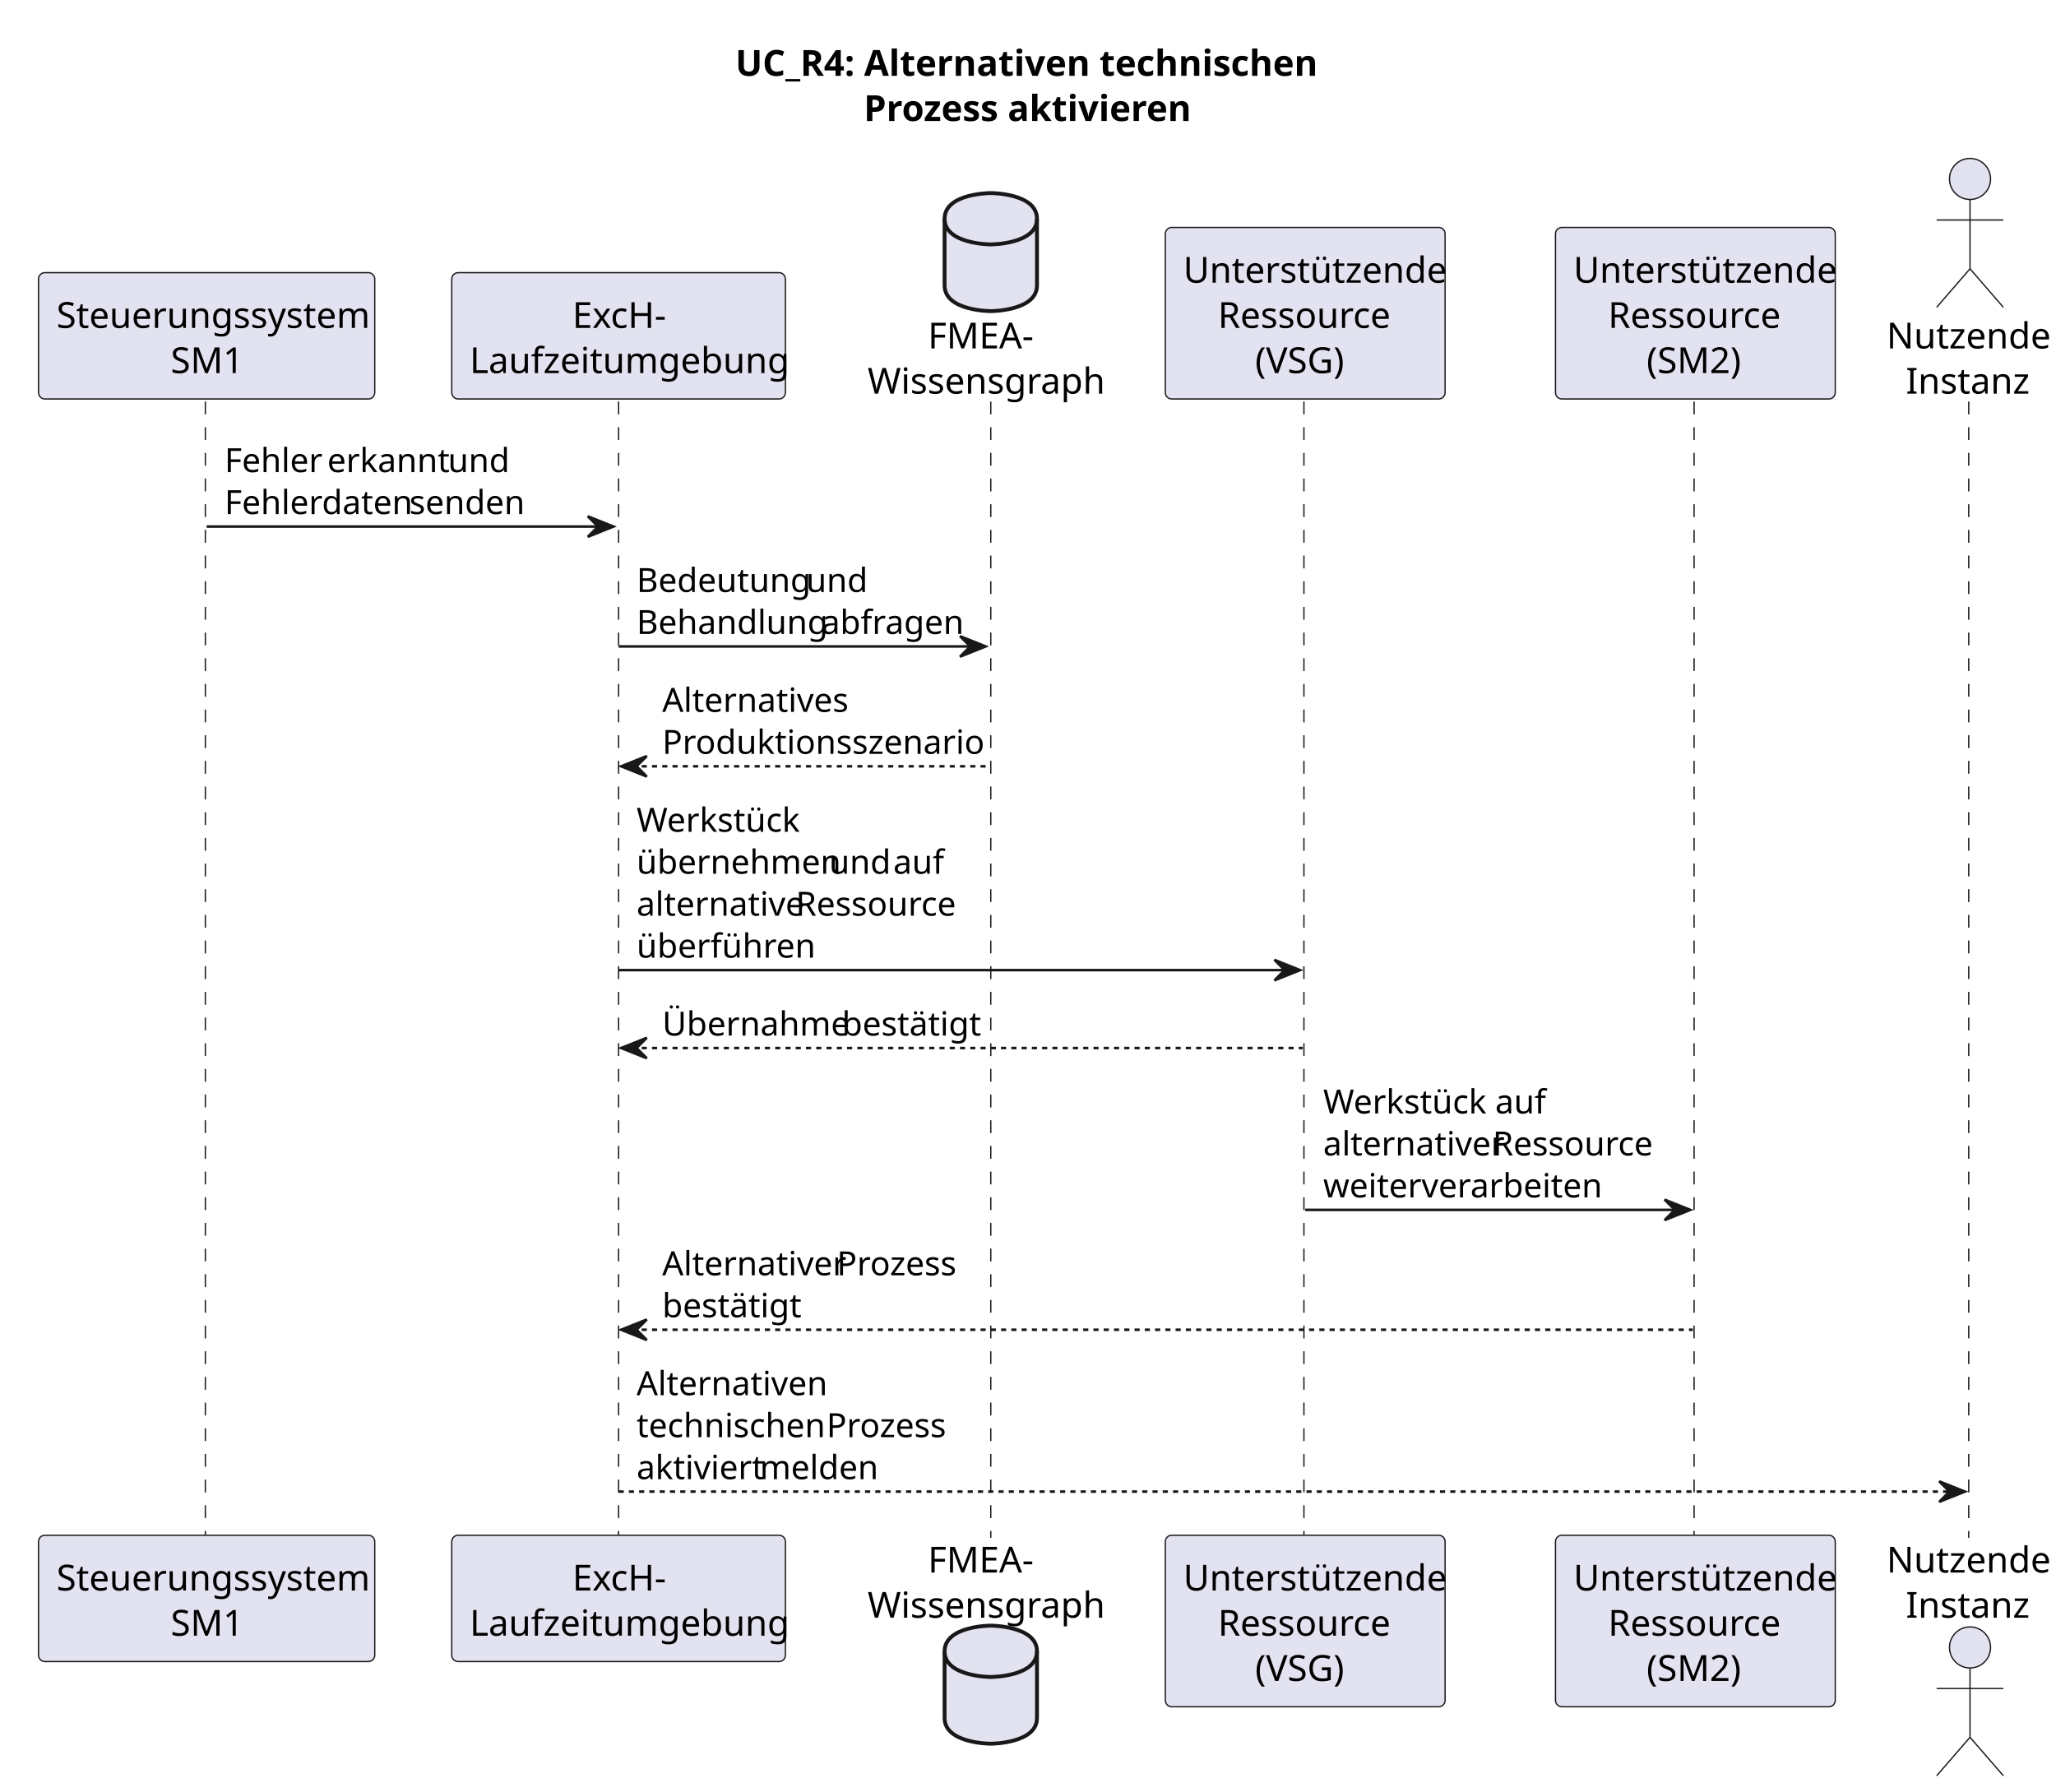
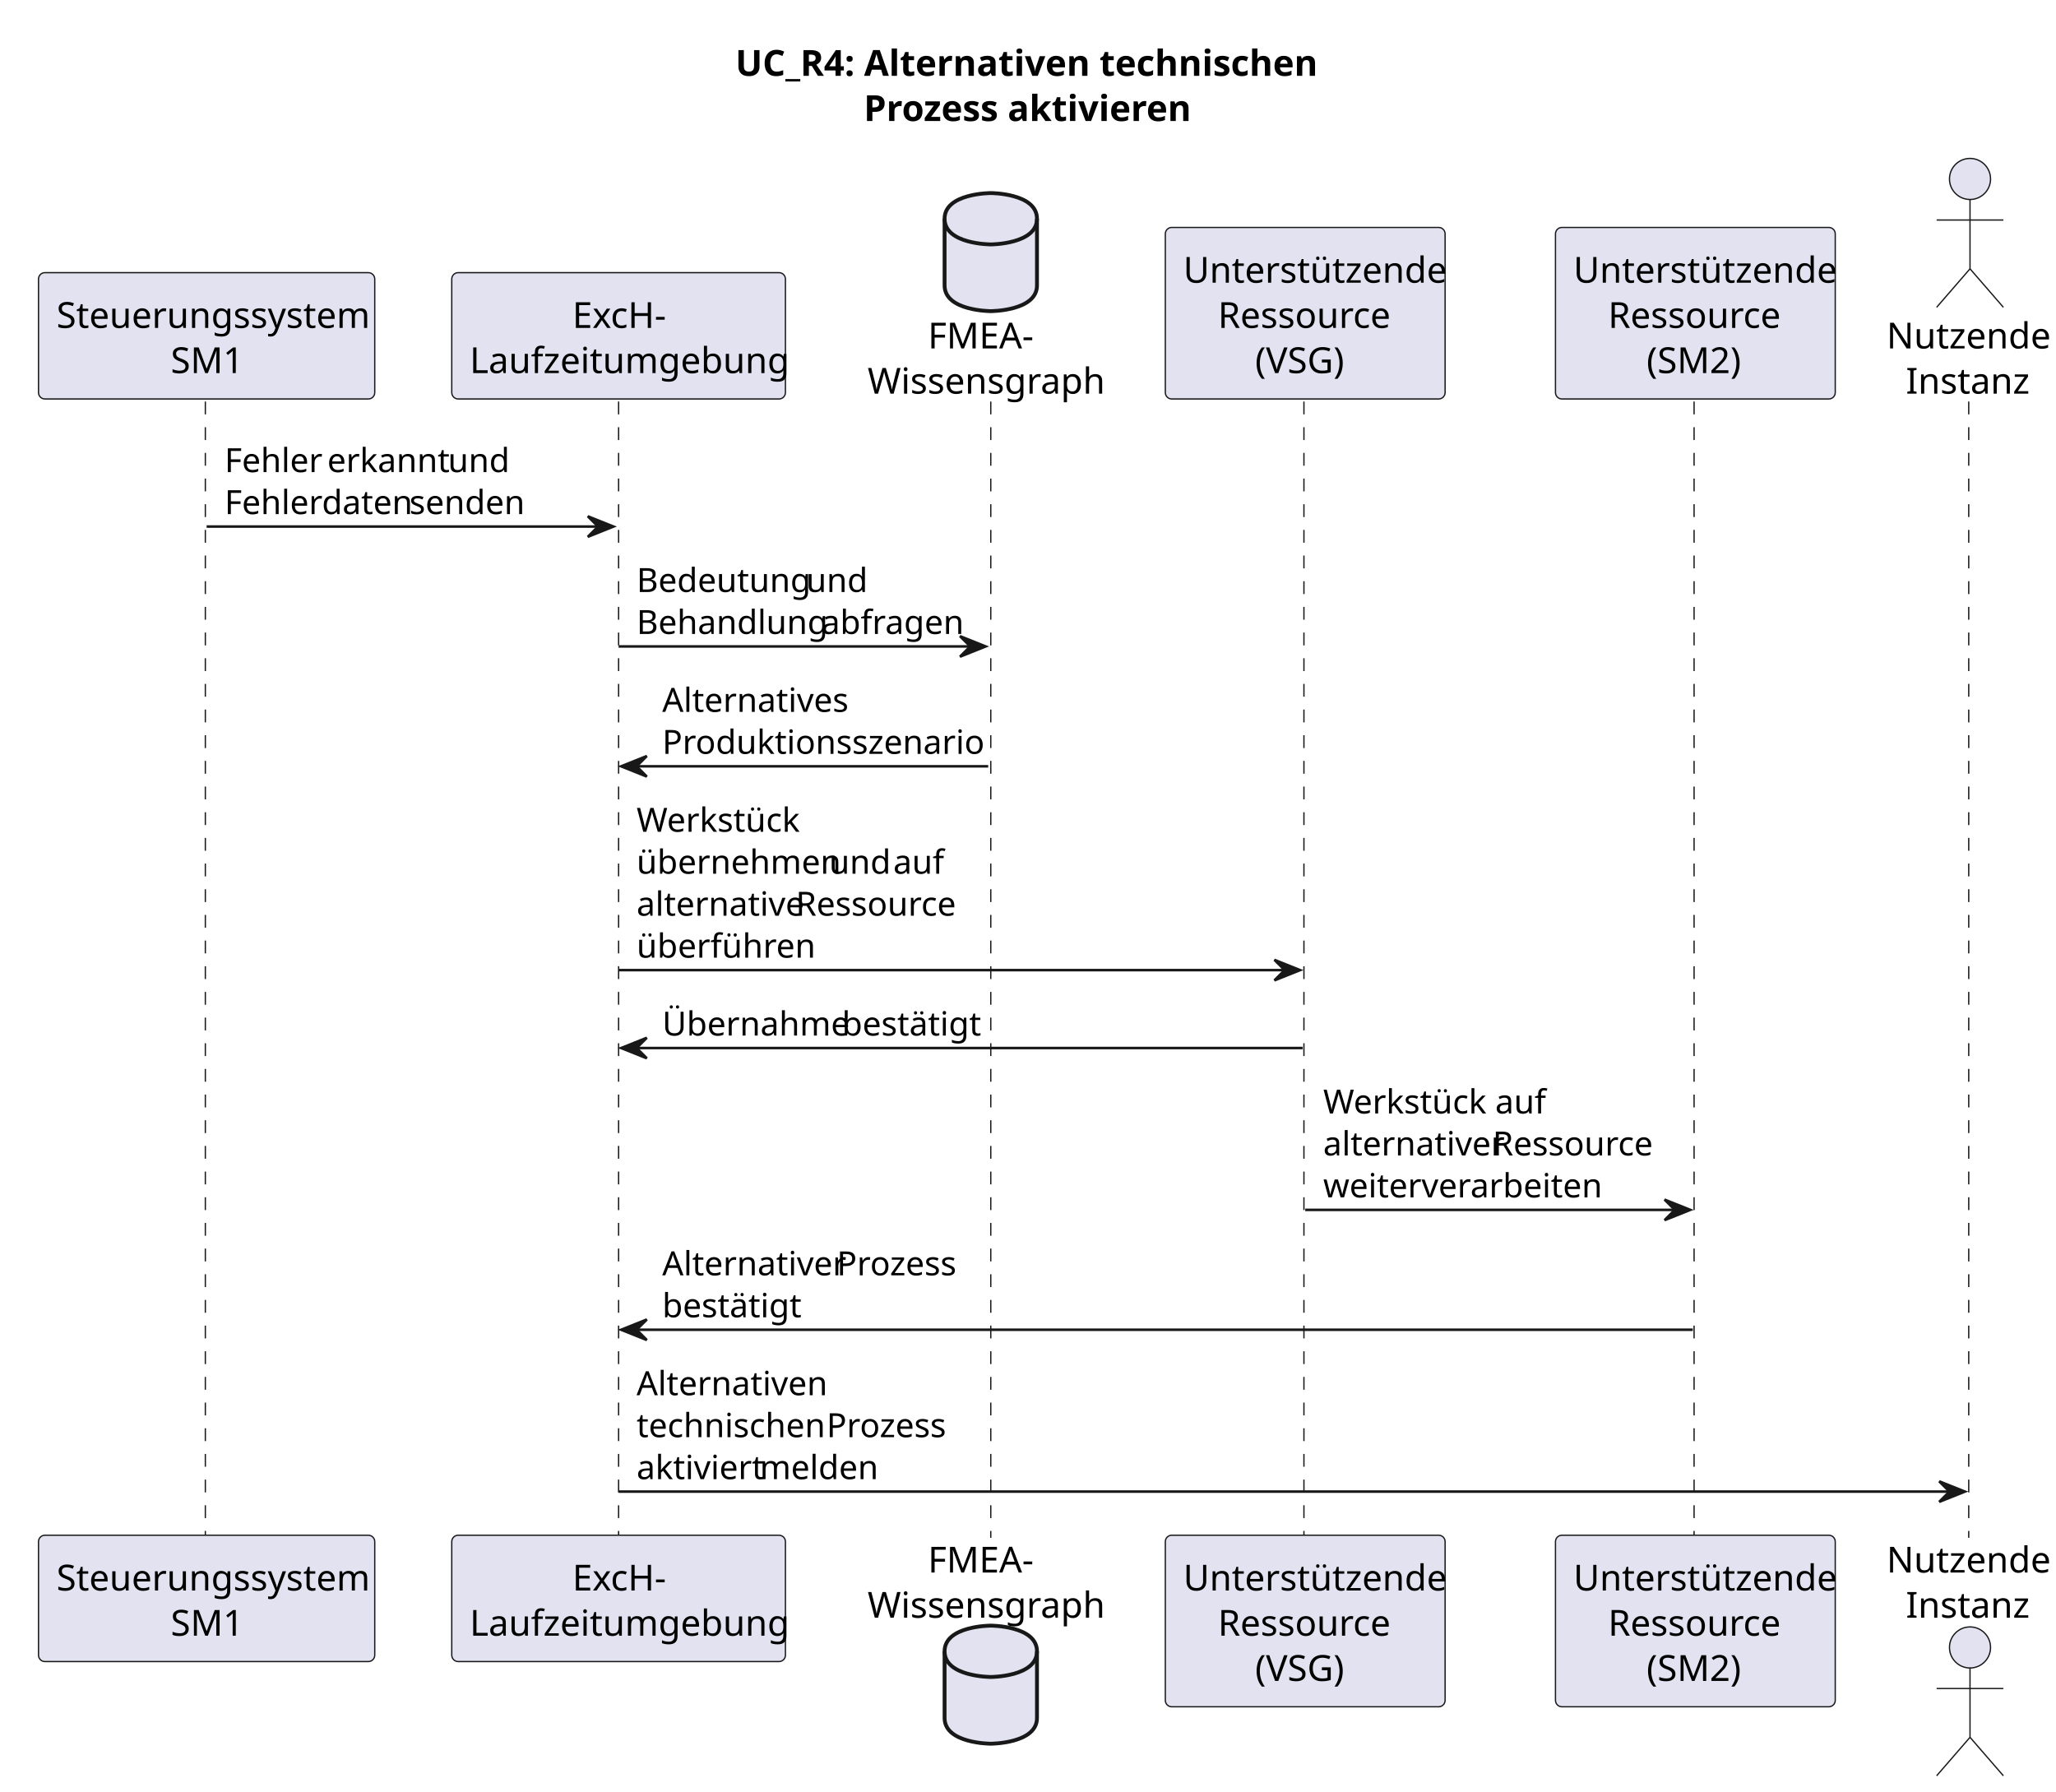
<svg xmlns="http://www.w3.org/2000/svg" contentStyleType="text/css" height="698px" preserveAspectRatio="none" style="width:801px;height:698px;background:#FFFFFF;" version="1.1" viewBox="0 0 801 698" width="801px" zoomAndPan="magnify">
  <defs />
  <g>
    <text fill="#000000" font-family="sans-serif" font-size="14" font-weight="bold" lengthAdjust="spacing" textLength="231" x="286.5" y="29.533">UC_R4: Alternativen technischen</text>
    <text fill="#000000" font-family="sans-serif" font-size="14" font-weight="bold" lengthAdjust="spacing" textLength="131" x="336.5" y="47.143">Prozess aktivieren</text>
    <line style="stroke:#181818;stroke-width:0.5;stroke-dasharray:5.0,5.0;" x1="80" x2="80" y1="156.438" y2="599.117" />
    <line style="stroke:#181818;stroke-width:0.5;stroke-dasharray:5.0,5.0;" x1="241" x2="241" y1="156.438" y2="599.117" />
    <line style="stroke:#181818;stroke-width:0.5;stroke-dasharray:5.0,5.0;" x1="386" x2="386" y1="156.438" y2="599.117" />
    <line style="stroke:#181818;stroke-width:0.5;stroke-dasharray:5.0,5.0;" x1="508" x2="508" y1="156.438" y2="599.117" />
    <line style="stroke:#181818;stroke-width:0.5;stroke-dasharray:5.0,5.0;" x1="660" x2="660" y1="156.438" y2="599.117" />
    <line style="stroke:#181818;stroke-width:0.5;stroke-dasharray:5.0,5.0;" x1="767" x2="767" y1="156.438" y2="599.117" />
    <rect fill="#E2E2F0" height="49.219" rx="2.5" ry="2.5" style="stroke:#181818;stroke-width:0.5;" width="131" x="15" y="106.219" />
    <text fill="#000000" font-family="sans-serif" font-size="14" lengthAdjust="spacing" textLength="117" x="22" y="127.752">Steuerungssystem</text>
    <text fill="#000000" font-family="sans-serif" font-size="14" lengthAdjust="spacing" textLength="28" x="66.5" y="145.361">SM1</text>
    <rect fill="#E2E2F0" height="49.219" rx="2.5" ry="2.5" style="stroke:#181818;stroke-width:0.5;" width="131" x="15" y="598.117" />
    <text fill="#000000" font-family="sans-serif" font-size="14" lengthAdjust="spacing" textLength="117" x="22" y="619.65">Steuerungssystem</text>
    <text fill="#000000" font-family="sans-serif" font-size="14" lengthAdjust="spacing" textLength="28" x="66.5" y="637.26">SM1</text>
    <rect fill="#E2E2F0" height="49.219" rx="2.5" ry="2.5" style="stroke:#181818;stroke-width:0.5;" width="130" x="176" y="106.219" />
    <text fill="#000000" font-family="sans-serif" font-size="14" lengthAdjust="spacing" textLength="36" x="223" y="127.752">ExcH-</text>
    <text fill="#000000" font-family="sans-serif" font-size="14" lengthAdjust="spacing" textLength="116" x="183" y="145.361">Laufzeitumgebung</text>
    <rect fill="#E2E2F0" height="49.219" rx="2.5" ry="2.5" style="stroke:#181818;stroke-width:0.5;" width="130" x="176" y="598.117" />
    <text fill="#000000" font-family="sans-serif" font-size="14" lengthAdjust="spacing" textLength="36" x="223" y="619.65">ExcH-</text>
    <text fill="#000000" font-family="sans-serif" font-size="14" lengthAdjust="spacing" textLength="116" x="183" y="637.26">Laufzeitumgebung</text>
    <text fill="#000000" font-family="sans-serif" font-size="14" lengthAdjust="spacing" textLength="43" x="361.5" y="135.752">FMEA-</text>
    <text fill="#000000" font-family="sans-serif" font-size="14" lengthAdjust="spacing" textLength="90" x="338" y="153.361">Wissensgraph</text>
    <path d="M368,85.219 C368,75.219 386,75.219 386,75.219 C386,75.219 404,75.219 404,85.219 L404,111.219 C404,121.219 386,121.219 386,121.219 C386,121.219 368,121.219 368,111.219 L368,85.219 " fill="#E2E2F0" style="stroke:#181818;stroke-width:1.5;" />
    <path d="M368,85.219 C368,95.219 386,95.219 386,95.219 C386,95.219 404,95.219 404,85.219 " fill="none" style="stroke:#181818;stroke-width:1.5;" />
    <text fill="#000000" font-family="sans-serif" font-size="14" lengthAdjust="spacing" textLength="43" x="361.5" y="612.65">FMEA-</text>
    <text fill="#000000" font-family="sans-serif" font-size="14" lengthAdjust="spacing" textLength="90" x="338" y="630.26">Wissensgraph</text>
    <path d="M368,643.336 C368,633.336 386,633.336 386,633.336 C386,633.336 404,633.336 404,643.336 L404,669.336 C404,679.336 386,679.336 386,679.336 C386,679.336 368,679.336 368,669.336 L368,643.336 " fill="#E2E2F0" style="stroke:#181818;stroke-width:1.5;" />
    <path d="M368,643.336 C368,653.336 386,653.336 386,653.336 C386,653.336 404,653.336 404,643.336 " fill="none" style="stroke:#181818;stroke-width:1.5;" />
    <rect fill="#E2E2F0" height="66.828" rx="2.5" ry="2.5" style="stroke:#181818;stroke-width:0.5;" width="109" x="454" y="88.609" />
    <text fill="#000000" font-family="sans-serif" font-size="14" lengthAdjust="spacing" textLength="95" x="461" y="110.143">Unterstützende</text>
    <text fill="#000000" font-family="sans-serif" font-size="14" lengthAdjust="spacing" textLength="68" x="474.5" y="127.752">Ressource</text>
    <text fill="#000000" font-family="sans-serif" font-size="14" lengthAdjust="spacing" textLength="39" x="489" y="145.361">(VSG)</text>
    <rect fill="#E2E2F0" height="66.828" rx="2.5" ry="2.5" style="stroke:#181818;stroke-width:0.5;" width="109" x="454" y="598.117" />
    <text fill="#000000" font-family="sans-serif" font-size="14" lengthAdjust="spacing" textLength="95" x="461" y="619.65">Unterstützende</text>
    <text fill="#000000" font-family="sans-serif" font-size="14" lengthAdjust="spacing" textLength="68" x="474.5" y="637.26">Ressource</text>
    <text fill="#000000" font-family="sans-serif" font-size="14" lengthAdjust="spacing" textLength="39" x="489" y="654.869">(VSG)</text>
    <rect fill="#E2E2F0" height="66.828" rx="2.5" ry="2.5" style="stroke:#181818;stroke-width:0.5;" width="109" x="606" y="88.609" />
    <text fill="#000000" font-family="sans-serif" font-size="14" lengthAdjust="spacing" textLength="95" x="613" y="110.143">Unterstützende</text>
    <text fill="#000000" font-family="sans-serif" font-size="14" lengthAdjust="spacing" textLength="68" x="626.5" y="127.752">Ressource</text>
    <text fill="#000000" font-family="sans-serif" font-size="14" lengthAdjust="spacing" textLength="38" x="641.5" y="145.361">(SM2)</text>
    <rect fill="#E2E2F0" height="66.828" rx="2.5" ry="2.5" style="stroke:#181818;stroke-width:0.5;" width="109" x="606" y="598.117" />
    <text fill="#000000" font-family="sans-serif" font-size="14" lengthAdjust="spacing" textLength="95" x="613" y="619.65">Unterstützende</text>
    <text fill="#000000" font-family="sans-serif" font-size="14" lengthAdjust="spacing" textLength="68" x="626.5" y="637.26">Ressource</text>
    <text fill="#000000" font-family="sans-serif" font-size="14" lengthAdjust="spacing" textLength="38" x="641.5" y="654.869">(SM2)</text>
    <text fill="#000000" font-family="sans-serif" font-size="14" lengthAdjust="spacing" textLength="59" x="735" y="135.752">Nutzende</text>
    <text fill="#000000" font-family="sans-serif" font-size="14" lengthAdjust="spacing" textLength="44" x="742.5" y="153.361">Instanz</text>
    <ellipse cx="767.5" cy="69.719" fill="#E2E2F0" rx="8" ry="8" style="stroke:#181818;stroke-width:0.5;" />
    <path d="M767.5,77.719 L767.5,104.719 M754.5,85.719 L780.5,85.719 M767.5,104.719 L754.5,119.719 M767.5,104.719 L780.5,119.719 " fill="none" style="stroke:#181818;stroke-width:0.5;" />
    <text fill="#000000" font-family="sans-serif" font-size="14" lengthAdjust="spacing" textLength="59" x="735" y="612.65">Nutzende</text>
    <text fill="#000000" font-family="sans-serif" font-size="14" lengthAdjust="spacing" textLength="44" x="742.5" y="630.26">Instanz</text>
    <ellipse cx="767.5" cy="641.836" fill="#E2E2F0" rx="8" ry="8" style="stroke:#181818;stroke-width:0.5;" />
    <path d="M767.5,649.836 L767.5,676.836 M754.5,657.836 L780.5,657.836 M767.5,676.836 L754.5,691.836 M767.5,676.836 L780.5,691.836 " fill="none" style="stroke:#181818;stroke-width:0.5;" />
    <polygon fill="#181818" points="229,201.141,239,205.141,229,209.141,233,205.141" style="stroke:#181818;stroke-width:1.0;" />
    <line style="stroke:#181818;stroke-width:1.0;" x1="80.5" x2="235" y1="205.141" y2="205.141" />
    <text fill="#000000" font-family="sans-serif" font-size="13" lengthAdjust="spacing" textLength="36" x="87.5" y="183.933">Fehler</text>
    <text fill="#000000" font-family="sans-serif" font-size="13" lengthAdjust="spacing" textLength="4" x="123.5" y="183.933"> </text>
    <text fill="#000000" font-family="sans-serif" font-size="13" lengthAdjust="spacing" textLength="43" x="127.5" y="183.933">erkannt</text>
    <text fill="#000000" font-family="sans-serif" font-size="13" lengthAdjust="spacing" textLength="4" x="170.5" y="183.933"> </text>
    <text fill="#000000" font-family="sans-serif" font-size="13" lengthAdjust="spacing" textLength="21" x="174.5" y="183.933">und</text>
    <text fill="#000000" font-family="sans-serif" font-size="13" lengthAdjust="spacing" textLength="68" x="87.5" y="200.284">Fehlerdaten</text>
    <text fill="#000000" font-family="sans-serif" font-size="13" lengthAdjust="spacing" textLength="4" x="155.5" y="200.284"> </text>
    <text fill="#000000" font-family="sans-serif" font-size="13" lengthAdjust="spacing" textLength="42" x="159.5" y="200.284">senden</text>
    <polygon fill="#181818" points="374,247.844,384,251.844,374,255.844,378,251.844" style="stroke:#181818;stroke-width:1.0;" />
    <line style="stroke:#181818;stroke-width:1.0;" x1="241" x2="380" y1="251.844" y2="251.844" />
    <text fill="#000000" font-family="sans-serif" font-size="13" lengthAdjust="spacing" textLength="62" x="248" y="230.636">Bedeutung</text>
    <text fill="#000000" font-family="sans-serif" font-size="13" lengthAdjust="spacing" textLength="4" x="310" y="230.636"> </text>
    <text fill="#000000" font-family="sans-serif" font-size="13" lengthAdjust="spacing" textLength="21" x="314" y="230.636">und</text>
    <text fill="#000000" font-family="sans-serif" font-size="13" lengthAdjust="spacing" textLength="68" x="248" y="246.987">Behandlung</text>
    <text fill="#000000" font-family="sans-serif" font-size="13" lengthAdjust="spacing" textLength="4" x="316" y="246.987"> </text>
    <text fill="#000000" font-family="sans-serif" font-size="13" lengthAdjust="spacing" textLength="49" x="320" y="246.987">abfragen</text>
    <polygon fill="#181818" points="252,294.547,242,298.547,252,302.547,248,298.547" style="stroke:#181818;stroke-width:1.0;" />
-     <line style="stroke:#181818;stroke-width:1.0;stroke-dasharray:2.0,2.0;" x1="246" x2="385" y1="298.547" y2="298.547" />
+     <line style="stroke:#181818;stroke-width:1.0;" x1="246" x2="385" y1="298.547" y2="298.547" />
    <text fill="#000000" font-family="sans-serif" font-size="13" lengthAdjust="spacing" textLength="67" x="258" y="277.339">Alternatives</text>
    <text fill="#000000" font-family="sans-serif" font-size="13" lengthAdjust="spacing" textLength="118" x="258" y="293.69">Produktionsszenario</text>
    <polygon fill="#181818" points="496.5,373.953,506.5,377.953,496.5,381.953,500.5,377.953" style="stroke:#181818;stroke-width:1.0;" />
    <line style="stroke:#181818;stroke-width:1.0;" x1="241" x2="502.5" y1="377.953" y2="377.953" />
    <text fill="#000000" font-family="sans-serif" font-size="13" lengthAdjust="spacing" textLength="63" x="248" y="324.042">Werkstück</text>
    <text fill="#000000" font-family="sans-serif" font-size="13" lengthAdjust="spacing" textLength="71" x="248" y="340.394">übernehmen</text>
    <text fill="#000000" font-family="sans-serif" font-size="13" lengthAdjust="spacing" textLength="4" x="319" y="340.394"> </text>
    <text fill="#000000" font-family="sans-serif" font-size="13" lengthAdjust="spacing" textLength="21" x="323" y="340.394">und</text>
    <text fill="#000000" font-family="sans-serif" font-size="13" lengthAdjust="spacing" textLength="4" x="344" y="340.394"> </text>
    <text fill="#000000" font-family="sans-serif" font-size="13" lengthAdjust="spacing" textLength="17" x="348" y="340.394">auf</text>
    <text fill="#000000" font-family="sans-serif" font-size="13" lengthAdjust="spacing" textLength="58" x="248" y="356.745">alternative</text>
    <text fill="#000000" font-family="sans-serif" font-size="13" lengthAdjust="spacing" textLength="4" x="306" y="356.745"> </text>
    <text fill="#000000" font-family="sans-serif" font-size="13" lengthAdjust="spacing" textLength="62" x="310" y="356.745">Ressource</text>
    <text fill="#000000" font-family="sans-serif" font-size="13" lengthAdjust="spacing" textLength="60" x="248" y="373.097">überführen</text>
    <polygon fill="#181818" points="252,404.305,242,408.305,252,412.305,248,408.305" style="stroke:#181818;stroke-width:1.0;" />
-     <line style="stroke:#181818;stroke-width:1.0;stroke-dasharray:2.0,2.0;" x1="246" x2="507.5" y1="408.305" y2="408.305" />
+     <line style="stroke:#181818;stroke-width:1.0;" x1="246" x2="507.5" y1="408.305" y2="408.305" />
    <text fill="#000000" font-family="sans-serif" font-size="13" lengthAdjust="spacing" textLength="66" x="258" y="403.448">Übernahme</text>
    <text fill="#000000" font-family="sans-serif" font-size="13" lengthAdjust="spacing" textLength="4" x="324" y="403.448"> </text>
    <text fill="#000000" font-family="sans-serif" font-size="13" lengthAdjust="spacing" textLength="50" x="328" y="403.448">bestätigt</text>
    <polygon fill="#181818" points="648.5,467.359,658.5,471.359,648.5,475.359,652.5,471.359" style="stroke:#181818;stroke-width:1.0;" />
    <line style="stroke:#181818;stroke-width:1.0;" x1="508.5" x2="654.5" y1="471.359" y2="471.359" />
    <text fill="#000000" font-family="sans-serif" font-size="13" lengthAdjust="spacing" textLength="63" x="515.5" y="433.8">Werkstück</text>
    <text fill="#000000" font-family="sans-serif" font-size="13" lengthAdjust="spacing" textLength="4" x="578.5" y="433.8"> </text>
    <text fill="#000000" font-family="sans-serif" font-size="13" lengthAdjust="spacing" textLength="17" x="582.5" y="433.8">auf</text>
    <text fill="#000000" font-family="sans-serif" font-size="13" lengthAdjust="spacing" textLength="62" x="515.5" y="450.151">alternativer</text>
    <text fill="#000000" font-family="sans-serif" font-size="13" lengthAdjust="spacing" textLength="4" x="577.5" y="450.151"> </text>
    <text fill="#000000" font-family="sans-serif" font-size="13" lengthAdjust="spacing" textLength="62" x="581.5" y="450.151">Ressource</text>
    <text fill="#000000" font-family="sans-serif" font-size="13" lengthAdjust="spacing" textLength="96" x="515.5" y="466.503">weiterverarbeiten</text>
    <polygon fill="#181818" points="252,514.062,242,518.062,252,522.062,248,518.062" style="stroke:#181818;stroke-width:1.0;" />
-     <line style="stroke:#181818;stroke-width:1.0;stroke-dasharray:2.0,2.0;" x1="246" x2="659.5" y1="518.062" y2="518.062" />
+     <line style="stroke:#181818;stroke-width:1.0;" x1="246" x2="659.5" y1="518.062" y2="518.062" />
    <text fill="#000000" font-family="sans-serif" font-size="13" lengthAdjust="spacing" textLength="64" x="258" y="496.854">Alternativer</text>
    <text fill="#000000" font-family="sans-serif" font-size="13" lengthAdjust="spacing" textLength="4" x="322" y="496.854"> </text>
    <text fill="#000000" font-family="sans-serif" font-size="13" lengthAdjust="spacing" textLength="48" x="326" y="496.854">Prozess</text>
    <text fill="#000000" font-family="sans-serif" font-size="13" lengthAdjust="spacing" textLength="50" x="258" y="513.206">bestätigt</text>
    <polygon fill="#181818" points="755.5,577.117,765.5,581.117,755.5,585.117,759.5,581.117" style="stroke:#181818;stroke-width:1.0;" />
-     <line style="stroke:#181818;stroke-width:1.0;stroke-dasharray:2.0,2.0;" x1="241" x2="761.5" y1="581.117" y2="581.117" />
+     <line style="stroke:#181818;stroke-width:1.0;" x1="241" x2="761.5" y1="581.117" y2="581.117" />
    <text fill="#000000" font-family="sans-serif" font-size="13" lengthAdjust="spacing" textLength="67" x="248" y="543.558">Alternativen</text>
    <text fill="#000000" font-family="sans-serif" font-size="13" lengthAdjust="spacing" textLength="70" x="248" y="559.909">technischen</text>
    <text fill="#000000" font-family="sans-serif" font-size="13" lengthAdjust="spacing" textLength="4" x="318" y="559.909"> </text>
    <text fill="#000000" font-family="sans-serif" font-size="13" lengthAdjust="spacing" textLength="48" x="322" y="559.909">Prozess</text>
    <text fill="#000000" font-family="sans-serif" font-size="13" lengthAdjust="spacing" textLength="44" x="248" y="576.261">aktiviert</text>
    <text fill="#000000" font-family="sans-serif" font-size="13" lengthAdjust="spacing" textLength="4" x="292" y="576.261"> </text>
    <text fill="#000000" font-family="sans-serif" font-size="13" lengthAdjust="spacing" textLength="42" x="296" y="576.261">melden</text>
  </g>
</svg>
